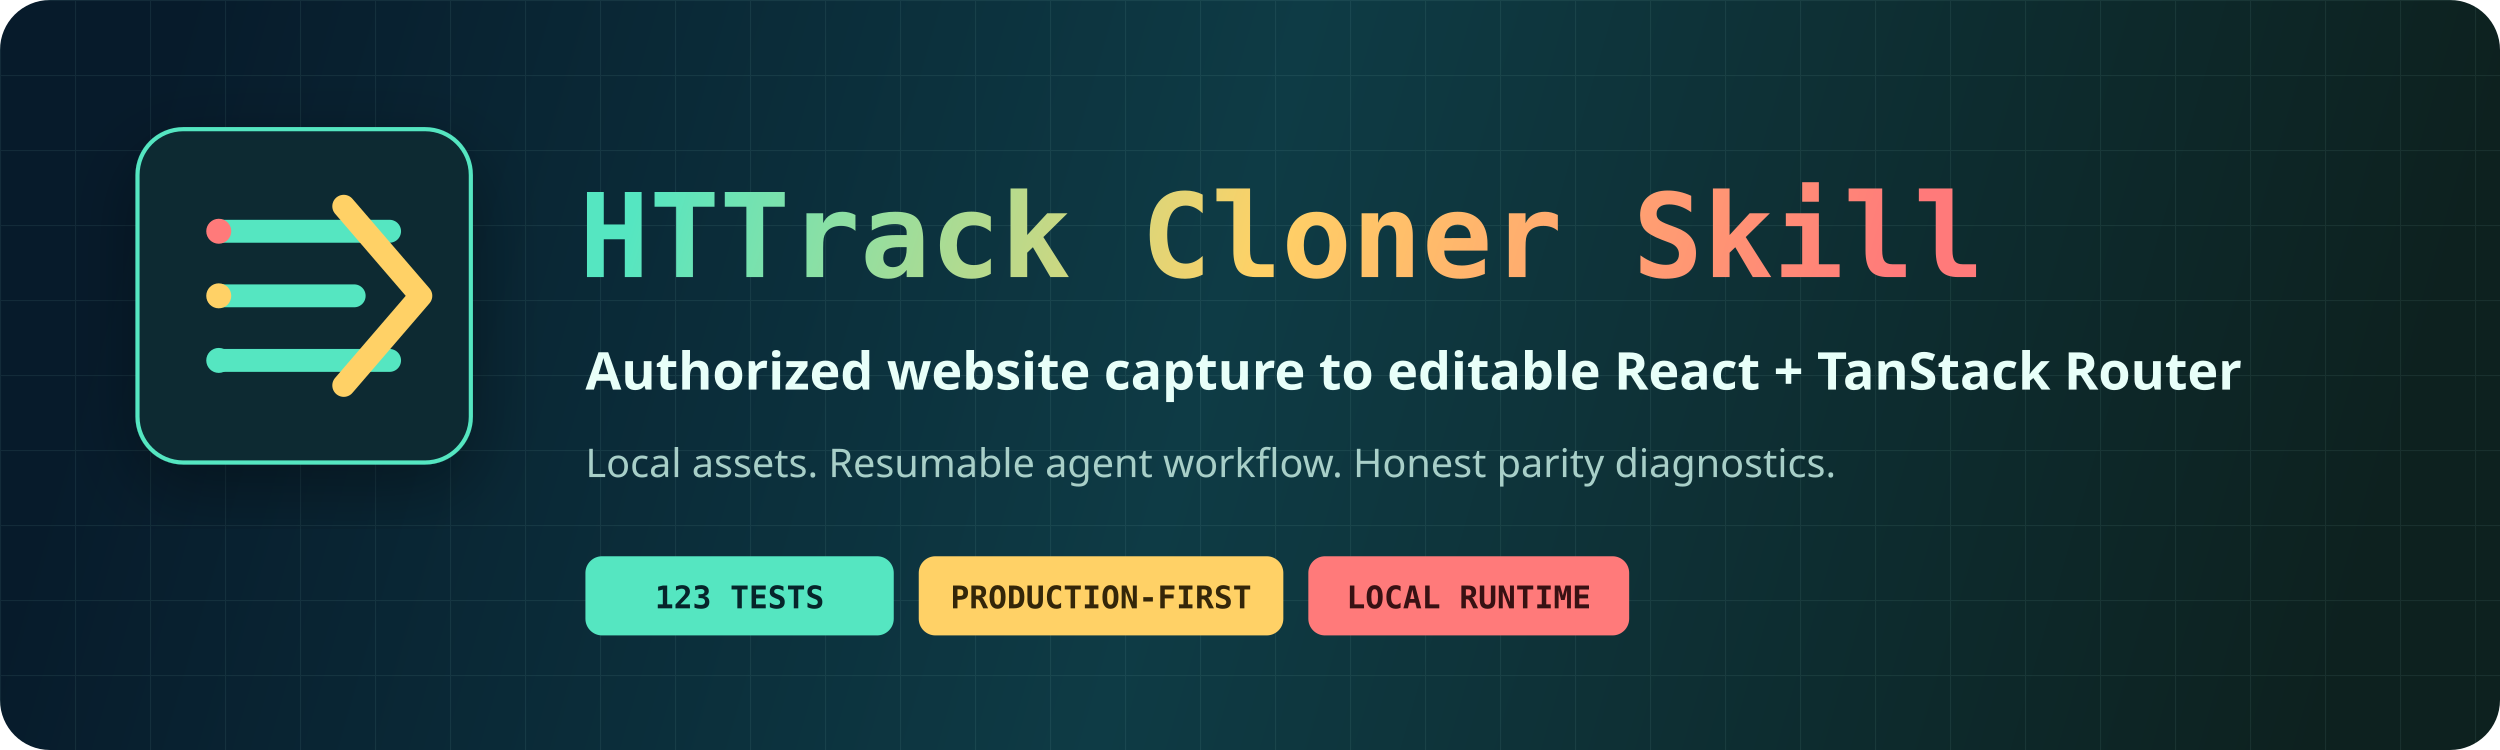
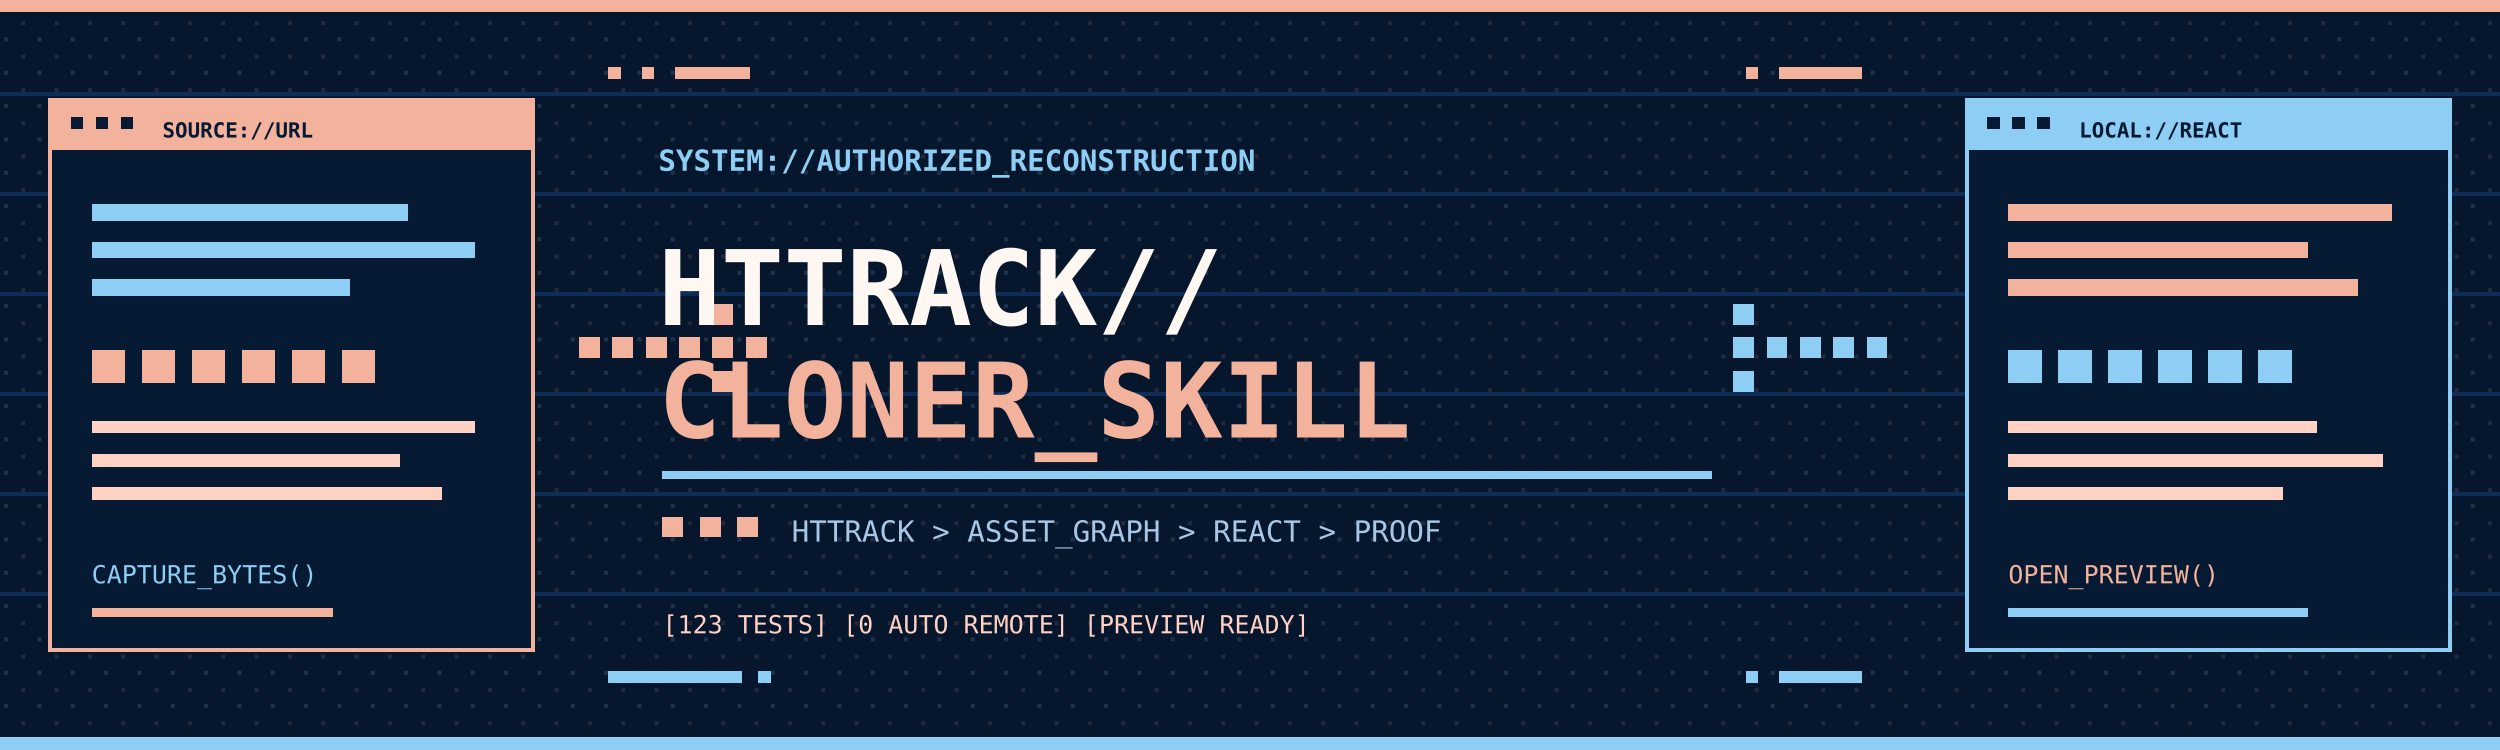
- <svg xmlns="http://www.w3.org/2000/svg" width="1200" height="360" viewBox="0 0 1200 360" fill="none">
+ <svg xmlns="http://www.w3.org/2000/svg" width="600" height="180" viewBox="0 0 600 180" fill="none" shape-rendering="crispEdges">
  <defs>
-     <linearGradient id="bg" x1="80" y1="30" x2="1120" y2="330" gradientUnits="userSpaceOnUse">
-       <stop stop-color="#071B2B" />
-       <stop offset="0.48" stop-color="#0E3B45" />
-       <stop offset="1" stop-color="#0D211F" />
-     </linearGradient>
-     <linearGradient id="accent" x1="310" y1="85" x2="870" y2="260" gradientUnits="userSpaceOnUse">
-       <stop stop-color="#55E6C1" />
-       <stop offset="0.5" stop-color="#FFD166" />
-       <stop offset="1" stop-color="#FF7A7A" />
-     </linearGradient>
-     <pattern id="grid" width="36" height="36" patternUnits="userSpaceOnUse">
-       <path d="M36 0H0V36" stroke="#A8E6D7" stroke-opacity="0.08" />
+     <pattern id="matrix" width="8" height="8" patternUnits="userSpaceOnUse">
+       <rect x="1" y="1" width="1" height="1" fill="#8ECDF4" fill-opacity="0.16" />
+       <rect x="5" y="5" width="1" height="1" fill="#F2B29B" fill-opacity="0.12" />
    </pattern>
-     <filter id="shadow" x="-20%" y="-20%" width="140%" height="140%">
-       <feDropShadow dx="0" dy="12" stdDeviation="18" flood-color="#000" flood-opacity="0.35" />
-     </filter>
  </defs>
-   <rect width="1200" height="360" rx="24" fill="url(#bg)" />
-   <rect width="1200" height="360" rx="24" fill="url(#grid)" />
-   <g filter="url(#shadow)">
-     <rect x="66" y="62" width="160" height="160" rx="22" fill="#092A32" stroke="#55E6C1" stroke-width="2" />
-     <path d="M105 111H187M105 142H170M105 173H187" stroke="#55E6C1" stroke-width="11" stroke-linecap="round" />
-     <path d="M165 99L202 142L165 185" stroke="#FFD166" stroke-width="11" stroke-linecap="round" stroke-linejoin="round" />
-     <circle cx="105" cy="111" r="6" fill="#FF7A7A" />
-     <circle cx="105" cy="142" r="6" fill="#FFD166" />
-     <circle cx="105" cy="173" r="6" fill="#55E6C1" />
+   <rect width="600" height="180" fill="#06162C" />
+   <rect width="600" height="180" fill="url(#matrix)" />
+   <rect y="0" width="600" height="3" fill="#F2B29B" />
+   <rect y="177" width="600" height="3" fill="#8ECDF4" />
+   <g fill="#0D2D57">
+     <rect y="22" width="600" height="1" />
+     <rect y="46" width="600" height="1" />
+     <rect y="70" width="600" height="1" />
+     <rect y="94" width="600" height="1" />
+     <rect y="118" width="600" height="1" />
+     <rect y="142" width="600" height="1" />
  </g>
-   <text x="278" y="133" fill="url(#accent)" font-family="ui-monospace, SFMono-Regular, Menlo, Consolas, monospace" font-size="56" font-weight="800">HTTrack Cloner Skill</text>
-   <text x="281" y="187" fill="#E8FFF9" font-family="ui-sans-serif, system-ui, sans-serif" font-size="25" font-weight="600">Authorized website capture to editable React + TanStack Router</text>
-   <text x="281" y="229" fill="#A8CFC8" font-family="ui-sans-serif, system-ui, sans-serif" font-size="19">Local assets. Resumable agent workflow. Honest parity diagnostics.</text>
-   <g transform="translate(281 267)">
-     <rect width="148" height="38" rx="8" fill="#55E6C1" />
-     <text x="74" y="25" text-anchor="middle" fill="#06242A" font-family="ui-monospace, monospace" font-size="15" font-weight="800">123 TESTS</text>
-     <rect x="160" width="175" height="38" rx="8" fill="#FFD166" />
-     <text x="247.5" y="25" text-anchor="middle" fill="#342609" font-family="ui-monospace, monospace" font-size="15" font-weight="800">PRODUCTION-FIRST</text>
-     <rect x="347" width="154" height="38" rx="8" fill="#FF7A7A" />
-     <text x="424" y="25" text-anchor="middle" fill="#381113" font-family="ui-monospace, monospace" font-size="15" font-weight="800">LOCAL RUNTIME</text>
+   <g transform="translate(12 24)">
+     <rect width="116" height="132" fill="#071A33" stroke="#F2B29B" />
+     <rect width="116" height="12" fill="#F2B29B" />
+     <rect x="5" y="4" width="3" height="3" fill="#071A33" />
+     <rect x="11" y="4" width="3" height="3" fill="#071A33" />
+     <rect x="17" y="4" width="3" height="3" fill="#071A33" />
+     <text x="27" y="9" fill="#071A33" font-family="SFMono-Regular, Menlo, Consolas, monospace" font-size="5" font-weight="700" letter-spacing="0">SOURCE://URL</text>
+     <g fill="#8ECDF4">
+       <rect x="10" y="25" width="76" height="4" />
+       <rect x="10" y="34" width="92" height="4" />
+       <rect x="10" y="43" width="62" height="4" />
+     </g>
+     <g fill="#F2B29B">
+       <rect x="10" y="60" width="8" height="8" />
+       <rect x="22" y="60" width="8" height="8" />
+       <rect x="34" y="60" width="8" height="8" />
+       <rect x="46" y="60" width="8" height="8" />
+       <rect x="58" y="60" width="8" height="8" />
+       <rect x="70" y="60" width="8" height="8" />
+     </g>
+     <g fill="#FFD2C3">
+       <rect x="10" y="77" width="92" height="3" />
+       <rect x="10" y="85" width="74" height="3" />
+       <rect x="10" y="93" width="84" height="3" />
+     </g>
+     <text x="10" y="116" fill="#8ECDF4" font-family="SFMono-Regular, Menlo, Consolas, monospace" font-size="6" letter-spacing="0">CAPTURE_BYTES()</text>
+     <rect x="10" y="122" width="58" height="2" fill="#F2B29B" />
+   </g>
+   <g transform="translate(472 24)">
+     <rect width="116" height="132" fill="#071A33" stroke="#8ECDF4" />
+     <rect width="116" height="12" fill="#8ECDF4" />
+     <rect x="5" y="4" width="3" height="3" fill="#071A33" />
+     <rect x="11" y="4" width="3" height="3" fill="#071A33" />
+     <rect x="17" y="4" width="3" height="3" fill="#071A33" />
+     <text x="27" y="9" fill="#071A33" font-family="SFMono-Regular, Menlo, Consolas, monospace" font-size="5" font-weight="700" letter-spacing="0">LOCAL://REACT</text>
+     <g fill="#F2B29B">
+       <rect x="10" y="25" width="92" height="4" />
+       <rect x="10" y="34" width="72" height="4" />
+       <rect x="10" y="43" width="84" height="4" />
+     </g>
+     <g fill="#8ECDF4">
+       <rect x="10" y="60" width="8" height="8" />
+       <rect x="22" y="60" width="8" height="8" />
+       <rect x="34" y="60" width="8" height="8" />
+       <rect x="46" y="60" width="8" height="8" />
+       <rect x="58" y="60" width="8" height="8" />
+       <rect x="70" y="60" width="8" height="8" />
+     </g>
+     <g fill="#FFD2C3">
+       <rect x="10" y="77" width="74" height="3" />
+       <rect x="10" y="85" width="90" height="3" />
+       <rect x="10" y="93" width="66" height="3" />
+     </g>
+     <text x="10" y="116" fill="#F2B29B" font-family="SFMono-Regular, Menlo, Consolas, monospace" font-size="6" letter-spacing="0">OPEN_PREVIEW()</text>
+     <rect x="10" y="122" width="72" height="2" fill="#8ECDF4" />
+   </g>
+   <g fill="#F2B29B" transform="translate(139 73)">
+     <rect x="0" y="8" width="5" height="5" />
+     <rect x="8" y="8" width="5" height="5" />
+     <rect x="16" y="8" width="5" height="5" />
+     <rect x="24" y="8" width="5" height="5" />
+     <rect x="32" y="8" width="5" height="5" />
+     <rect x="32" y="0" width="5" height="5" />
+     <rect x="40" y="8" width="5" height="5" />
+     <rect x="32" y="16" width="5" height="5" />
+   </g>
+   <g fill="#8ECDF4" transform="translate(416 73)">
+     <rect x="0" y="8" width="5" height="5" />
+     <rect x="8" y="8" width="5" height="5" />
+     <rect x="16" y="8" width="5" height="5" />
+     <rect x="24" y="8" width="5" height="5" />
+     <rect x="32" y="8" width="5" height="5" />
+     <rect x="0" y="0" width="5" height="5" />
+     <rect x="0" y="16" width="5" height="5" />
+   </g>
+   <g transform="translate(158 31)">
+     <text x="0" y="10" fill="#8ECDF4" font-family="SFMono-Regular, Menlo, Consolas, monospace" font-size="7" font-weight="700" letter-spacing="0">SYSTEM://AUTHORIZED_RECONSTRUCTION</text>
+     <text x="0" y="47" fill="#FFF7F2" font-family="SFMono-Regular, Menlo, Consolas, monospace" font-size="25" font-weight="900" letter-spacing="0">HTTRACK//</text>
+     <text x="0" y="74" fill="#F2B29B" font-family="SFMono-Regular, Menlo, Consolas, monospace" font-size="25" font-weight="900" letter-spacing="0">CLONER_SKILL</text>
+     <rect x="1" y="82" width="252" height="2" fill="#8ECDF4" />
+     <g fill="#F2B29B">
+       <rect x="1" y="93" width="5" height="5" />
+       <rect x="10" y="93" width="5" height="5" />
+       <rect x="19" y="93" width="5" height="5" />
+     </g>
+     <text x="32" y="99" fill="#A8C7E6" font-family="SFMono-Regular, Menlo, Consolas, monospace" font-size="7" letter-spacing="0">HTTRACK &gt; ASSET_GRAPH &gt; REACT &gt; PROOF</text>
+     <text x="1" y="121" fill="#FFD2C3" font-family="SFMono-Regular, Menlo, Consolas, monospace" font-size="6" letter-spacing="0">[123 TESTS] [0 AUTO REMOTE] [PREVIEW READY]</text>
+   </g>
+   <g fill="#F2B29B">
+     <rect x="146" y="16" width="3" height="3" />
+     <rect x="154" y="16" width="3" height="3" />
+     <rect x="162" y="16" width="18" height="3" />
+     <rect x="419" y="16" width="3" height="3" />
+     <rect x="427" y="16" width="20" height="3" />
+   </g>
+   <g fill="#8ECDF4">
+     <rect x="146" y="161" width="32" height="3" />
+     <rect x="182" y="161" width="3" height="3" />
+     <rect x="419" y="161" width="3" height="3" />
+     <rect x="427" y="161" width="20" height="3" />
  </g>
</svg>
